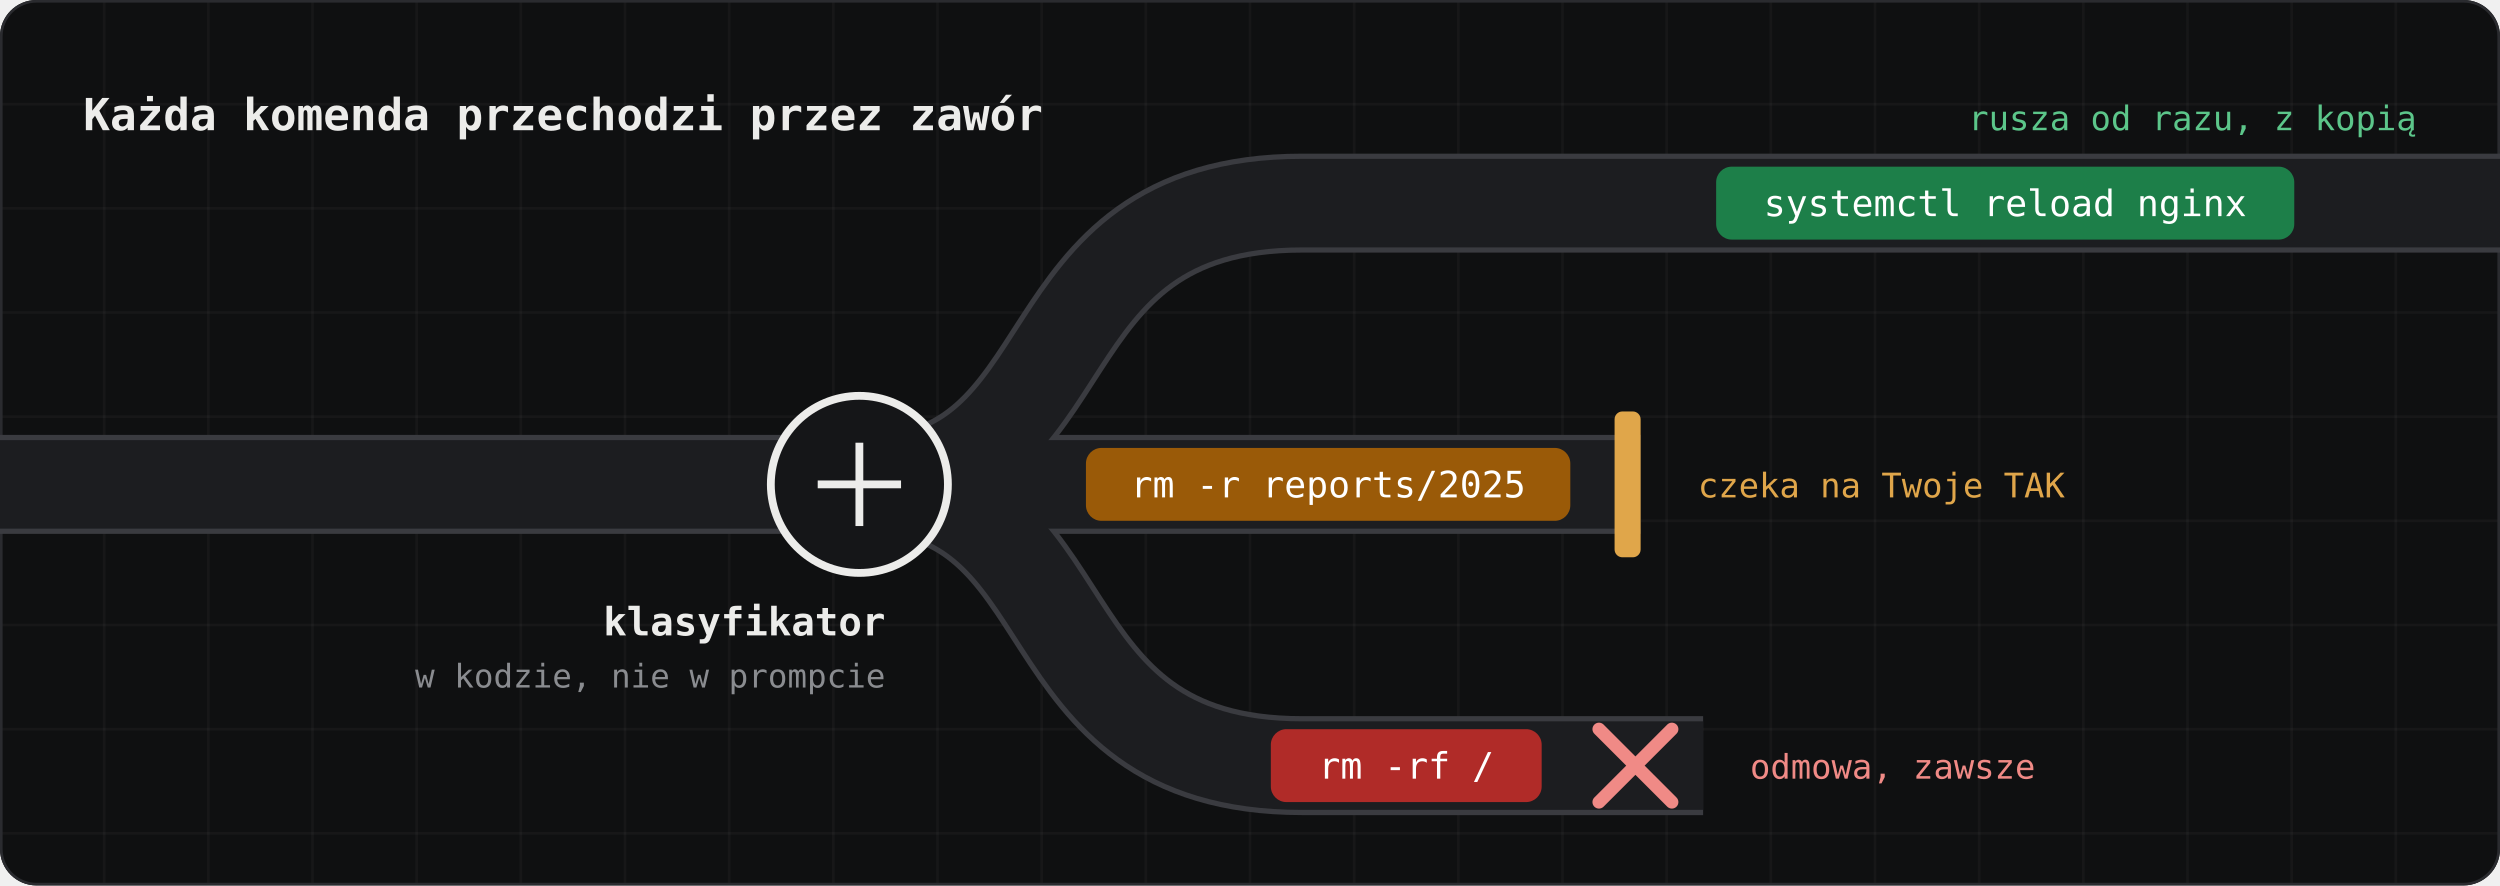
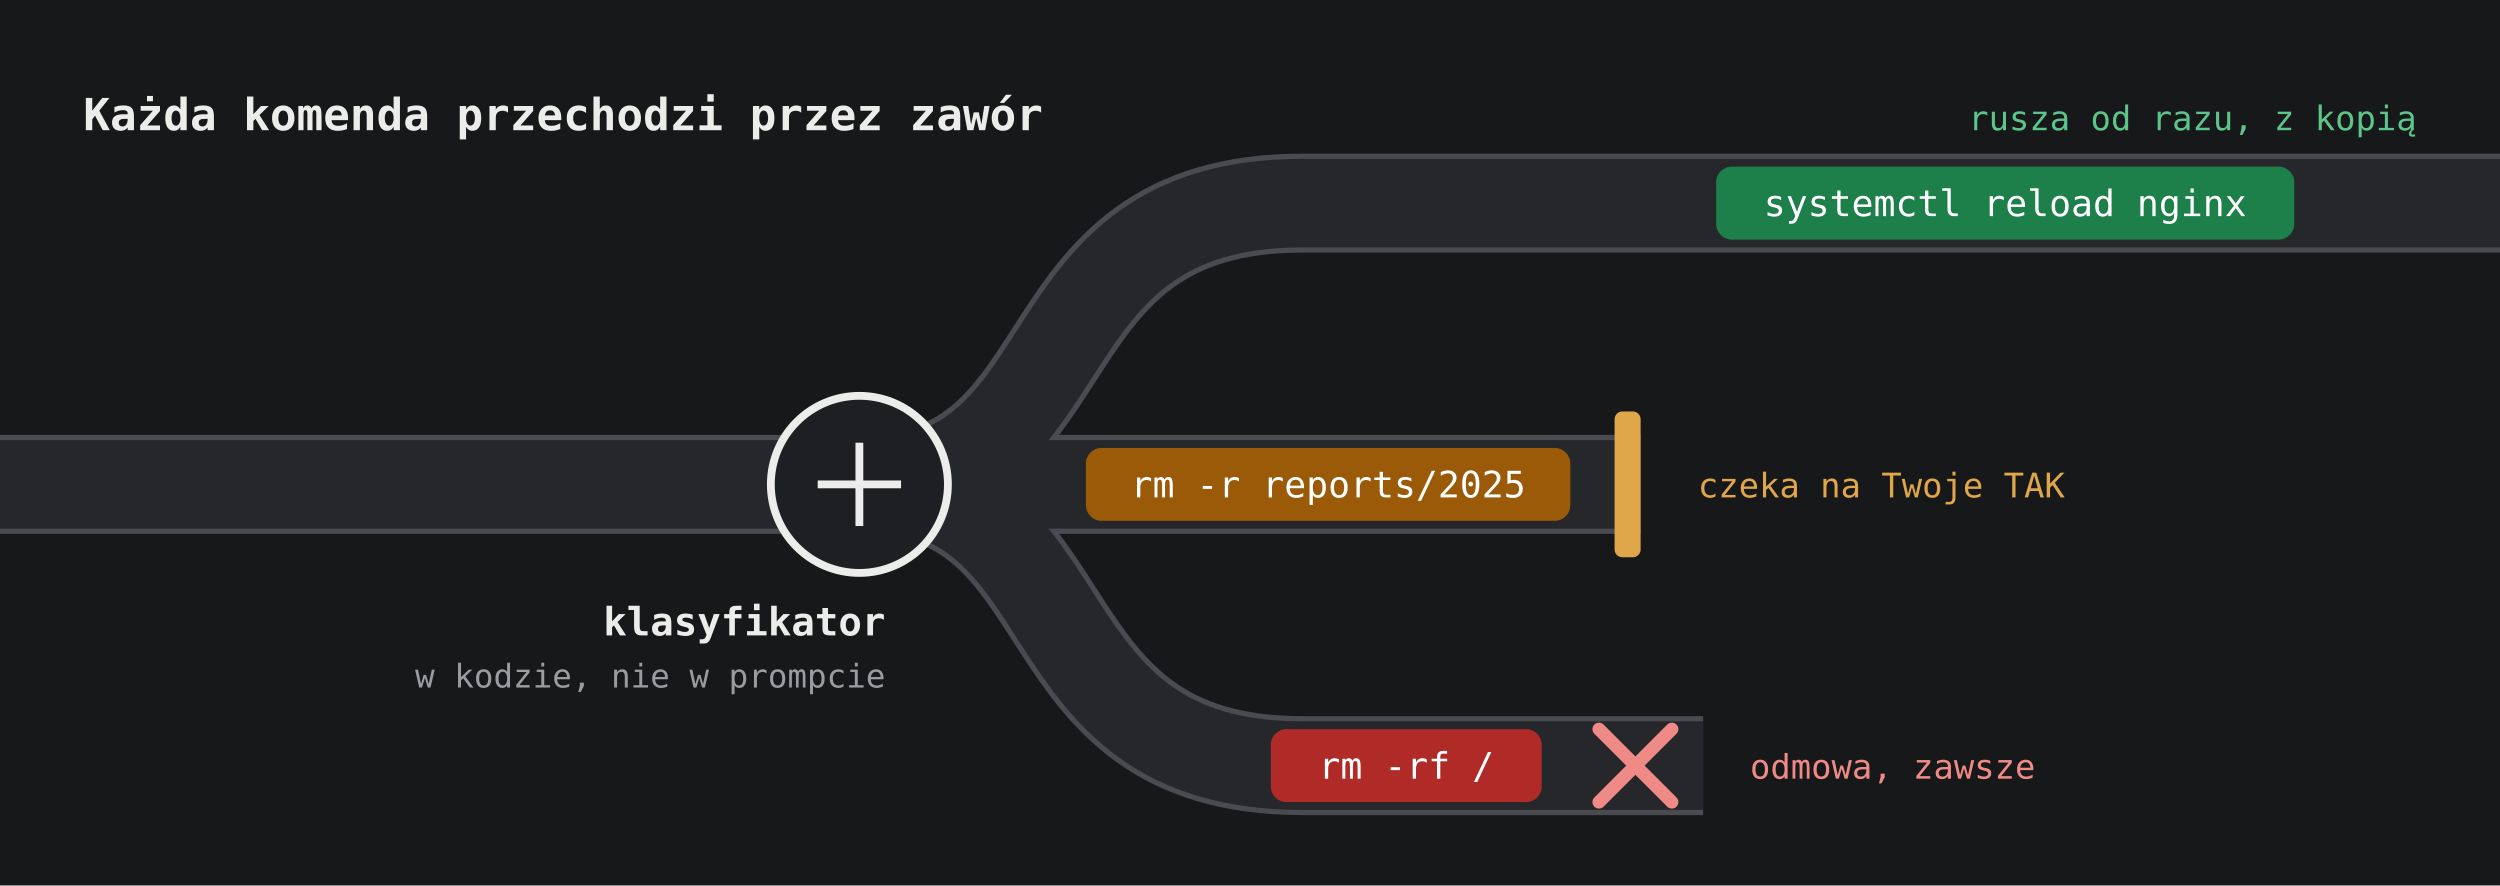
<svg xmlns="http://www.w3.org/2000/svg" viewBox="0 0 960 340" width="960" height="340" role="img" aria-labelledby="t d">
  <style>
- text{font-family:ui-monospace,'SF Mono',Menlo,Consolas,'DejaVu Sans Mono',monospace;fill:#b4b5b8;font-size:13px}
+ text{font-family:ui-monospace,'SF Mono',Menlo,Consolas,'DejaVu Sans Mono',monospace;fill:#c4c5c6;font-size:13px}
.h{fill:#ececea;font-size:17px;font-weight:600}
.n{fill:#ececea;font-size:15px;font-weight:600}
- .s{fill:#8a8c90;font-size:12.5px}
+ .s{fill:#9a9c9f;font-size:12.5px}
@keyframes c1{0.00%{transform:translate(-120.0px,186.0px);opacity:0;animation-timing-function:linear}1.00%{transform:translate(-120.0px,186.0px);opacity:0;animation-timing-function:linear}1.60%{transform:translate(-120.0px,186.0px);opacity:1;animation-timing-function:linear}1.80%{transform:translate(-107.4px,186.0px);opacity:1;animation-timing-function:linear}2.60%{transform:translate(-73.2px,186.0px);opacity:1;animation-timing-function:linear}3.40%{transform:translate(-22.8px,186.0px);opacity:1;animation-timing-function:linear}4.20%{transform:translate(38.4px,186.0px);opacity:1;animation-timing-function:linear}5.00%{transform:translate(105.0px,186.0px);opacity:1;animation-timing-function:linear}5.80%{transform:translate(171.6px,186.0px);opacity:1;animation-timing-function:linear}6.60%{transform:translate(232.8px,186.0px);opacity:1;animation-timing-function:linear}7.40%{transform:translate(283.2px,186.0px);opacity:1;animation-timing-function:linear}8.20%{transform:translate(317.4px,186.0px);opacity:1;animation-timing-function:linear}9.00%{transform:translate(330.0px,186.0px);opacity:1;animation-timing-function:linear}12.00%{transform:translate(330.0px,186.0px);opacity:1;animation-timing-function:linear}12.75%{transform:translate(335.4px,185.6px);opacity:1;animation-timing-function:linear}13.50%{transform:translate(350.5px,183.5px);opacity:1;animation-timing-function:linear}14.25%{transform:translate(372.2px,174.1px);opacity:1;animation-timing-function:linear}15.00%{transform:translate(393.9px,152.4px);opacity:1;animation-timing-function:linear}15.75%{transform:translate(414.2px,122.0px);opacity:1;animation-timing-function:linear}16.50%{transform:translate(442.6px,93.1px);opacity:1;animation-timing-function:linear}17.25%{transform:translate(483.5px,79.1px);opacity:1;animation-timing-function:linear}18.00%{transform:translate(528.5px,78.0px);opacity:1;animation-timing-function:linear}18.75%{transform:translate(573.5px,78.0px);opacity:1;animation-timing-function:linear}19.50%{transform:translate(617.2px,78.0px);opacity:1;animation-timing-function:linear}20.25%{transform:translate(658.0px,78.0px);opacity:1;animation-timing-function:linear}21.00%{transform:translate(694.5px,78.0px);opacity:1;animation-timing-function:linear}21.75%{transform:translate(725.4px,78.0px);opacity:1;animation-timing-function:linear}22.50%{transform:translate(749.2px,78.0px);opacity:1;animation-timing-function:linear}23.25%{transform:translate(764.6px,78.0px);opacity:1;animation-timing-function:linear}24.00%{transform:translate(770.0px,78.0px);opacity:1;animation-timing-function:linear}30.00%{transform:translate(770.0px,78.0px);opacity:1;animation-timing-function:linear}32.00%{transform:translate(770.0px,78.0px);opacity:0;animation-timing-function:linear}100.00%{transform:translate(770.0px,78.0px);opacity:0;animation-timing-function:linear}}
@keyframes c2{0.00%{transform:translate(-120.0px,186.0px);opacity:0;animation-timing-function:linear}34.00%{transform:translate(-120.0px,186.0px);opacity:0;animation-timing-function:linear}34.60%{transform:translate(-120.0px,186.0px);opacity:1;animation-timing-function:linear}34.80%{transform:translate(-107.4px,186.0px);opacity:1;animation-timing-function:linear}35.60%{transform:translate(-73.2px,186.0px);opacity:1;animation-timing-function:linear}36.40%{transform:translate(-22.8px,186.0px);opacity:1;animation-timing-function:linear}37.20%{transform:translate(38.4px,186.0px);opacity:1;animation-timing-function:linear}38.00%{transform:translate(105.0px,186.0px);opacity:1;animation-timing-function:linear}38.80%{transform:translate(171.6px,186.0px);opacity:1;animation-timing-function:linear}39.60%{transform:translate(232.8px,186.0px);opacity:1;animation-timing-function:linear}40.40%{transform:translate(283.2px,186.0px);opacity:1;animation-timing-function:linear}41.20%{transform:translate(317.4px,186.0px);opacity:1;animation-timing-function:linear}42.00%{transform:translate(330.0px,186.0px);opacity:1;animation-timing-function:linear}45.00%{transform:translate(330.0px,186.0px);opacity:1;animation-timing-function:linear}45.88%{transform:translate(337.7px,186.0px);opacity:1;animation-timing-function:linear}46.75%{transform:translate(358.1px,186.0px);opacity:1;animation-timing-function:linear}47.62%{transform:translate(387.0px,186.0px);opacity:1;animation-timing-function:linear}48.50%{transform:translate(420.0px,186.0px);opacity:1;animation-timing-function:linear}49.38%{transform:translate(453.0px,186.0px);opacity:1;animation-timing-function:linear}50.25%{transform:translate(481.9px,186.0px);opacity:1;animation-timing-function:linear}51.12%{transform:translate(502.3px,186.0px);opacity:1;animation-timing-function:linear}52.00%{transform:translate(510.0px,186.0px);opacity:1;animation-timing-function:linear}62.00%{transform:translate(510.0px,186.0px);opacity:1;animation-timing-function:linear}64.00%{transform:translate(510.0px,186.0px);opacity:0;animation-timing-function:linear}100.00%{transform:translate(510.0px,186.0px);opacity:0;animation-timing-function:linear}}
@keyframes c3{0.00%{transform:translate(-120.0px,186.0px);opacity:0;animation-timing-function:linear}67.00%{transform:translate(-120.0px,186.0px);opacity:0;animation-timing-function:linear}67.60%{transform:translate(-120.0px,186.0px);opacity:1;animation-timing-function:linear}67.80%{transform:translate(-107.4px,186.0px);opacity:1;animation-timing-function:linear}68.60%{transform:translate(-73.2px,186.0px);opacity:1;animation-timing-function:linear}69.40%{transform:translate(-22.8px,186.0px);opacity:1;animation-timing-function:linear}70.20%{transform:translate(38.4px,186.0px);opacity:1;animation-timing-function:linear}71.00%{transform:translate(105.0px,186.0px);opacity:1;animation-timing-function:linear}71.80%{transform:translate(171.6px,186.0px);opacity:1;animation-timing-function:linear}72.60%{transform:translate(232.8px,186.0px);opacity:1;animation-timing-function:linear}73.40%{transform:translate(283.2px,186.0px);opacity:1;animation-timing-function:linear}74.20%{transform:translate(317.4px,186.0px);opacity:1;animation-timing-function:linear}75.00%{transform:translate(330.0px,186.0px);opacity:1;animation-timing-function:linear}78.00%{transform:translate(330.0px,186.0px);opacity:1;animation-timing-function:linear}78.50%{transform:translate(332.8px,186.2px);opacity:1;animation-timing-function:linear}79.00%{transform:translate(340.8px,186.8px);opacity:1;animation-timing-function:linear}79.50%{transform:translate(353.0px,189.2px);opacity:1;animation-timing-function:linear}80.00%{transform:translate(368.0px,195.2px);opacity:1;animation-timing-function:linear}80.50%{transform:translate(383.0px,206.9px);opacity:1;animation-timing-function:linear}81.00%{transform:translate(396.5px,223.4px);opacity:1;animation-timing-function:linear}81.50%{transform:translate(409.1px,242.5px);opacity:1;animation-timing-function:linear}82.00%{transform:translate(423.1px,261.5px);opacity:1;animation-timing-function:linear}82.50%{transform:translate(440.3px,277.5px);opacity:1;animation-timing-function:linear}83.00%{transform:translate(460.7px,287.7px);opacity:1;animation-timing-function:linear}83.50%{transform:translate(481.4px,292.8px);opacity:1;animation-timing-function:linear}84.00%{transform:translate(500.5px,294.0px);opacity:1;animation-timing-function:linear}84.50%{transform:translate(516.7px,294.0px);opacity:1;animation-timing-function:linear}85.00%{transform:translate(529.1px,294.0px);opacity:1;animation-timing-function:linear}85.50%{transform:translate(537.2px,294.0px);opacity:1;animation-timing-function:linear}86.00%{transform:translate(540.0px,294.0px);opacity:1;animation-timing-function:linear}94.00%{transform:translate(540.0px,294.0px);opacity:1;animation-timing-function:linear}96.00%{transform:translate(540.0px,294.0px);opacity:0;animation-timing-function:linear}100.00%{transform:translate(540.0px,294.0px);opacity:0;animation-timing-function:linear}}
.c1{animation:c1 12s linear infinite}
.c2{animation:c2 12s linear infinite}
.c3{animation:c3 12s linear infinite}
- @keyframes lamp{0.00%{stroke:#3a3b40}7.50%{stroke:#3a3b40}9.00%{stroke:#5cc68a}30.00%{stroke:#5cc68a}32.00%{stroke:#3a3b40}40.50%{stroke:#3a3b40}42.00%{stroke:#e0a64a}62.00%{stroke:#e0a64a}64.00%{stroke:#3a3b40}73.50%{stroke:#3a3b40}75.00%{stroke:#f08a86}94.00%{stroke:#f08a86}96.00%{stroke:#3a3b40}100.00%{stroke:#3a3b40}}
+ @keyframes lamp{0.00%{stroke:#4a4b51}7.50%{stroke:#4a4b51}9.00%{stroke:#5cc68a}30.00%{stroke:#5cc68a}32.00%{stroke:#4a4b51}40.50%{stroke:#4a4b51}42.00%{stroke:#e0a64a}62.00%{stroke:#e0a64a}64.00%{stroke:#4a4b51}73.50%{stroke:#4a4b51}75.00%{stroke:#f08a86}94.00%{stroke:#f08a86}96.00%{stroke:#4a4b51}100.00%{stroke:#4a4b51}}
.lamp{stroke:#ececea;animation:lamp 12s linear infinite}
@keyframes gate{0.00%{opacity:.4}50.50%{opacity:.4}52.00%{opacity:1}62.00%{opacity:1}64.00%{opacity:.4}100.00%{opacity:.4}}
.gate{animation:gate 12s linear infinite}
@keyframes stop{0.00%{opacity:.4}84.50%{opacity:.4}86.00%{opacity:1}94.00%{opacity:1}96.00%{opacity:.4}100.00%{opacity:.4}}
.stop{animation:stop 12s linear infinite}
@keyframes tok{0.00%{opacity:.5}22.50%{opacity:.5}24.00%{opacity:1}30.00%{opacity:1}32.00%{opacity:.5}100.00%{opacity:.5}}
.tok{animation:tok 12s linear infinite}
@keyframes twait{0.00%{opacity:.5}50.50%{opacity:.5}52.00%{opacity:1}62.00%{opacity:1}64.00%{opacity:.5}100.00%{opacity:.5}}
.twait{animation:twait 12s linear infinite}
@keyframes tno{0.00%{opacity:.5}84.50%{opacity:.5}86.00%{opacity:1}94.00%{opacity:1}96.00%{opacity:.5}100.00%{opacity:.5}}
.tno{animation:tno 12s linear infinite}
@media (prefers-reduced-motion:reduce){*{animation:none!important}}
</style>
  <defs>
    <linearGradient id="wall" x1="0" y1="0" x2="0" y2="1">
-       <stop offset="0" stop-color="#26272b" />
-       <stop offset=".5" stop-color="#17181a" />
-       <stop offset="1" stop-color="#26272b" />
+       <stop offset="0" stop-color="#303136" />
+       <stop offset=".5" stop-color="#1e1f22" />
+       <stop offset="1" stop-color="#303136" />
    </linearGradient>
    <linearGradient id="wallv" x1="0" y1="0" x2="1" y2="0">
-       <stop offset="0" stop-color="#26272b" />
-       <stop offset=".5" stop-color="#17181a" />
-       <stop offset="1" stop-color="#26272b" />
+       <stop offset="0" stop-color="#303136" />
+       <stop offset=".5" stop-color="#1e1f22" />
+       <stop offset="1" stop-color="#303136" />
    </linearGradient>
  </defs>
-   <rect width="960" height="340" rx="14" fill="#0f1011" />
-   <g stroke="#ffffff" stroke-opacity=".035">
-     <path d="M40 0V340" />
-     <path d="M80 0V340" />
-     <path d="M120 0V340" />
-     <path d="M160 0V340" />
-     <path d="M200 0V340" />
-     <path d="M240 0V340" />
-     <path d="M280 0V340" />
-     <path d="M320 0V340" />
-     <path d="M360 0V340" />
-     <path d="M400 0V340" />
-     <path d="M440 0V340" />
-     <path d="M480 0V340" />
-     <path d="M520 0V340" />
-     <path d="M560 0V340" />
-     <path d="M600 0V340" />
-     <path d="M640 0V340" />
-     <path d="M680 0V340" />
-     <path d="M720 0V340" />
-     <path d="M760 0V340" />
-     <path d="M800 0V340" />
-     <path d="M840 0V340" />
-     <path d="M880 0V340" />
-     <path d="M920 0V340" />
-     <path d="M0 40H960" />
-     <path d="M0 80H960" />
-     <path d="M0 120H960" />
-     <path d="M0 160H960" />
-     <path d="M0 200H960" />
-     <path d="M0 240H960" />
-     <path d="M0 280H960" />
-     <path d="M0 320H960" />
-   </g>
-   <rect x=".5" y=".5" width="959" height="339" rx="13.5" fill="none" stroke="#2a2b2f" />
+   <rect width="960" height="340" fill="#17181a" />
  <text x="32" y="50" class="h" text-anchor="start">Każda komenda przechodzi przez zawór</text>
-   <g fill="none" stroke="#3a3b40" stroke-width="38">
+   <g fill="none" stroke="#4a4b51" stroke-width="38">
    <path d="M0 186H330" />
    <path d="M330 186C420 186 390 78 500 78H960" />
    <path d="M330 186H630" />
    <path d="M330 186C420 186 390 294 500 294H654" />
  </g>
-   <g fill="none" stroke="#1c1d20" stroke-width="34">
+   <g fill="none" stroke="#26272b" stroke-width="34">
    <path d="M0 186H330" />
    <path d="M330 186C420 186 390 78 500 78H960" />
    <path d="M330 186H630" />
    <path d="M330 186C420 186 390 294 500 294H654" />
  </g>
  <g class="c1" style="transform:translate(770px,78px)">
    <rect x="-111.0" y="-14.0" width="222" height="28" rx="6" fill="#1d7f49" />
    <text y="5.0" text-anchor="middle" style="fill:#fff;font-size:14px">systemctl reload nginx</text>
  </g>
  <g class="c2" style="transform:translate(510px,186px)">
    <rect x="-93.0" y="-14.0" width="186" height="28" rx="6" fill="#9a5a08" />
    <text y="5.0" text-anchor="middle" style="fill:#fff;font-size:14px">rm -r reports/2025</text>
  </g>
  <g class="c3" style="transform:translate(540px,294px)">
    <rect x="-52.0" y="-14.0" width="104" height="28" rx="6" fill="#b02b28" />
    <text y="5.0" text-anchor="middle" style="fill:#fff;font-size:14px">rm -rf /</text>
  </g>
-   <circle class="lamp" cx="330" cy="186" r="34" fill="#151618" stroke-width="3" />
+   <circle class="lamp" cx="330" cy="186" r="34" fill="#1e1f22" stroke-width="3" />
  <path d="M314 186H346M330 170V202" stroke="#ececea" stroke-width="3" />
  <text x="340" y="244" class="n" text-anchor="end">klasyfikator</text>
  <text x="340" y="264" class="s" text-anchor="end">w kodzie, nie w prompcie</text>
  <g class="tok">
    <text x="928" y="50" class="" text-anchor="end" style="fill:#5cc68a">rusza od razu, z kopią</text>
  </g>
  <rect class="gate" x="620" y="158" width="10" height="56" rx="3" fill="#e0a64a" />
  <g class="twait">
    <text x="652" y="191" class="" text-anchor="start" style="fill:#e0a64a">czeka na Twoje TAK</text>
  </g>
  <path class="stop" d="M614 280l28 28M642 280l-28 28" stroke="#f08a86" stroke-width="5" stroke-linecap="round" />
  <g class="tno">
    <text x="672" y="299" class="" text-anchor="start" style="fill:#f08a86">odmowa, zawsze</text>
  </g>
</svg>
